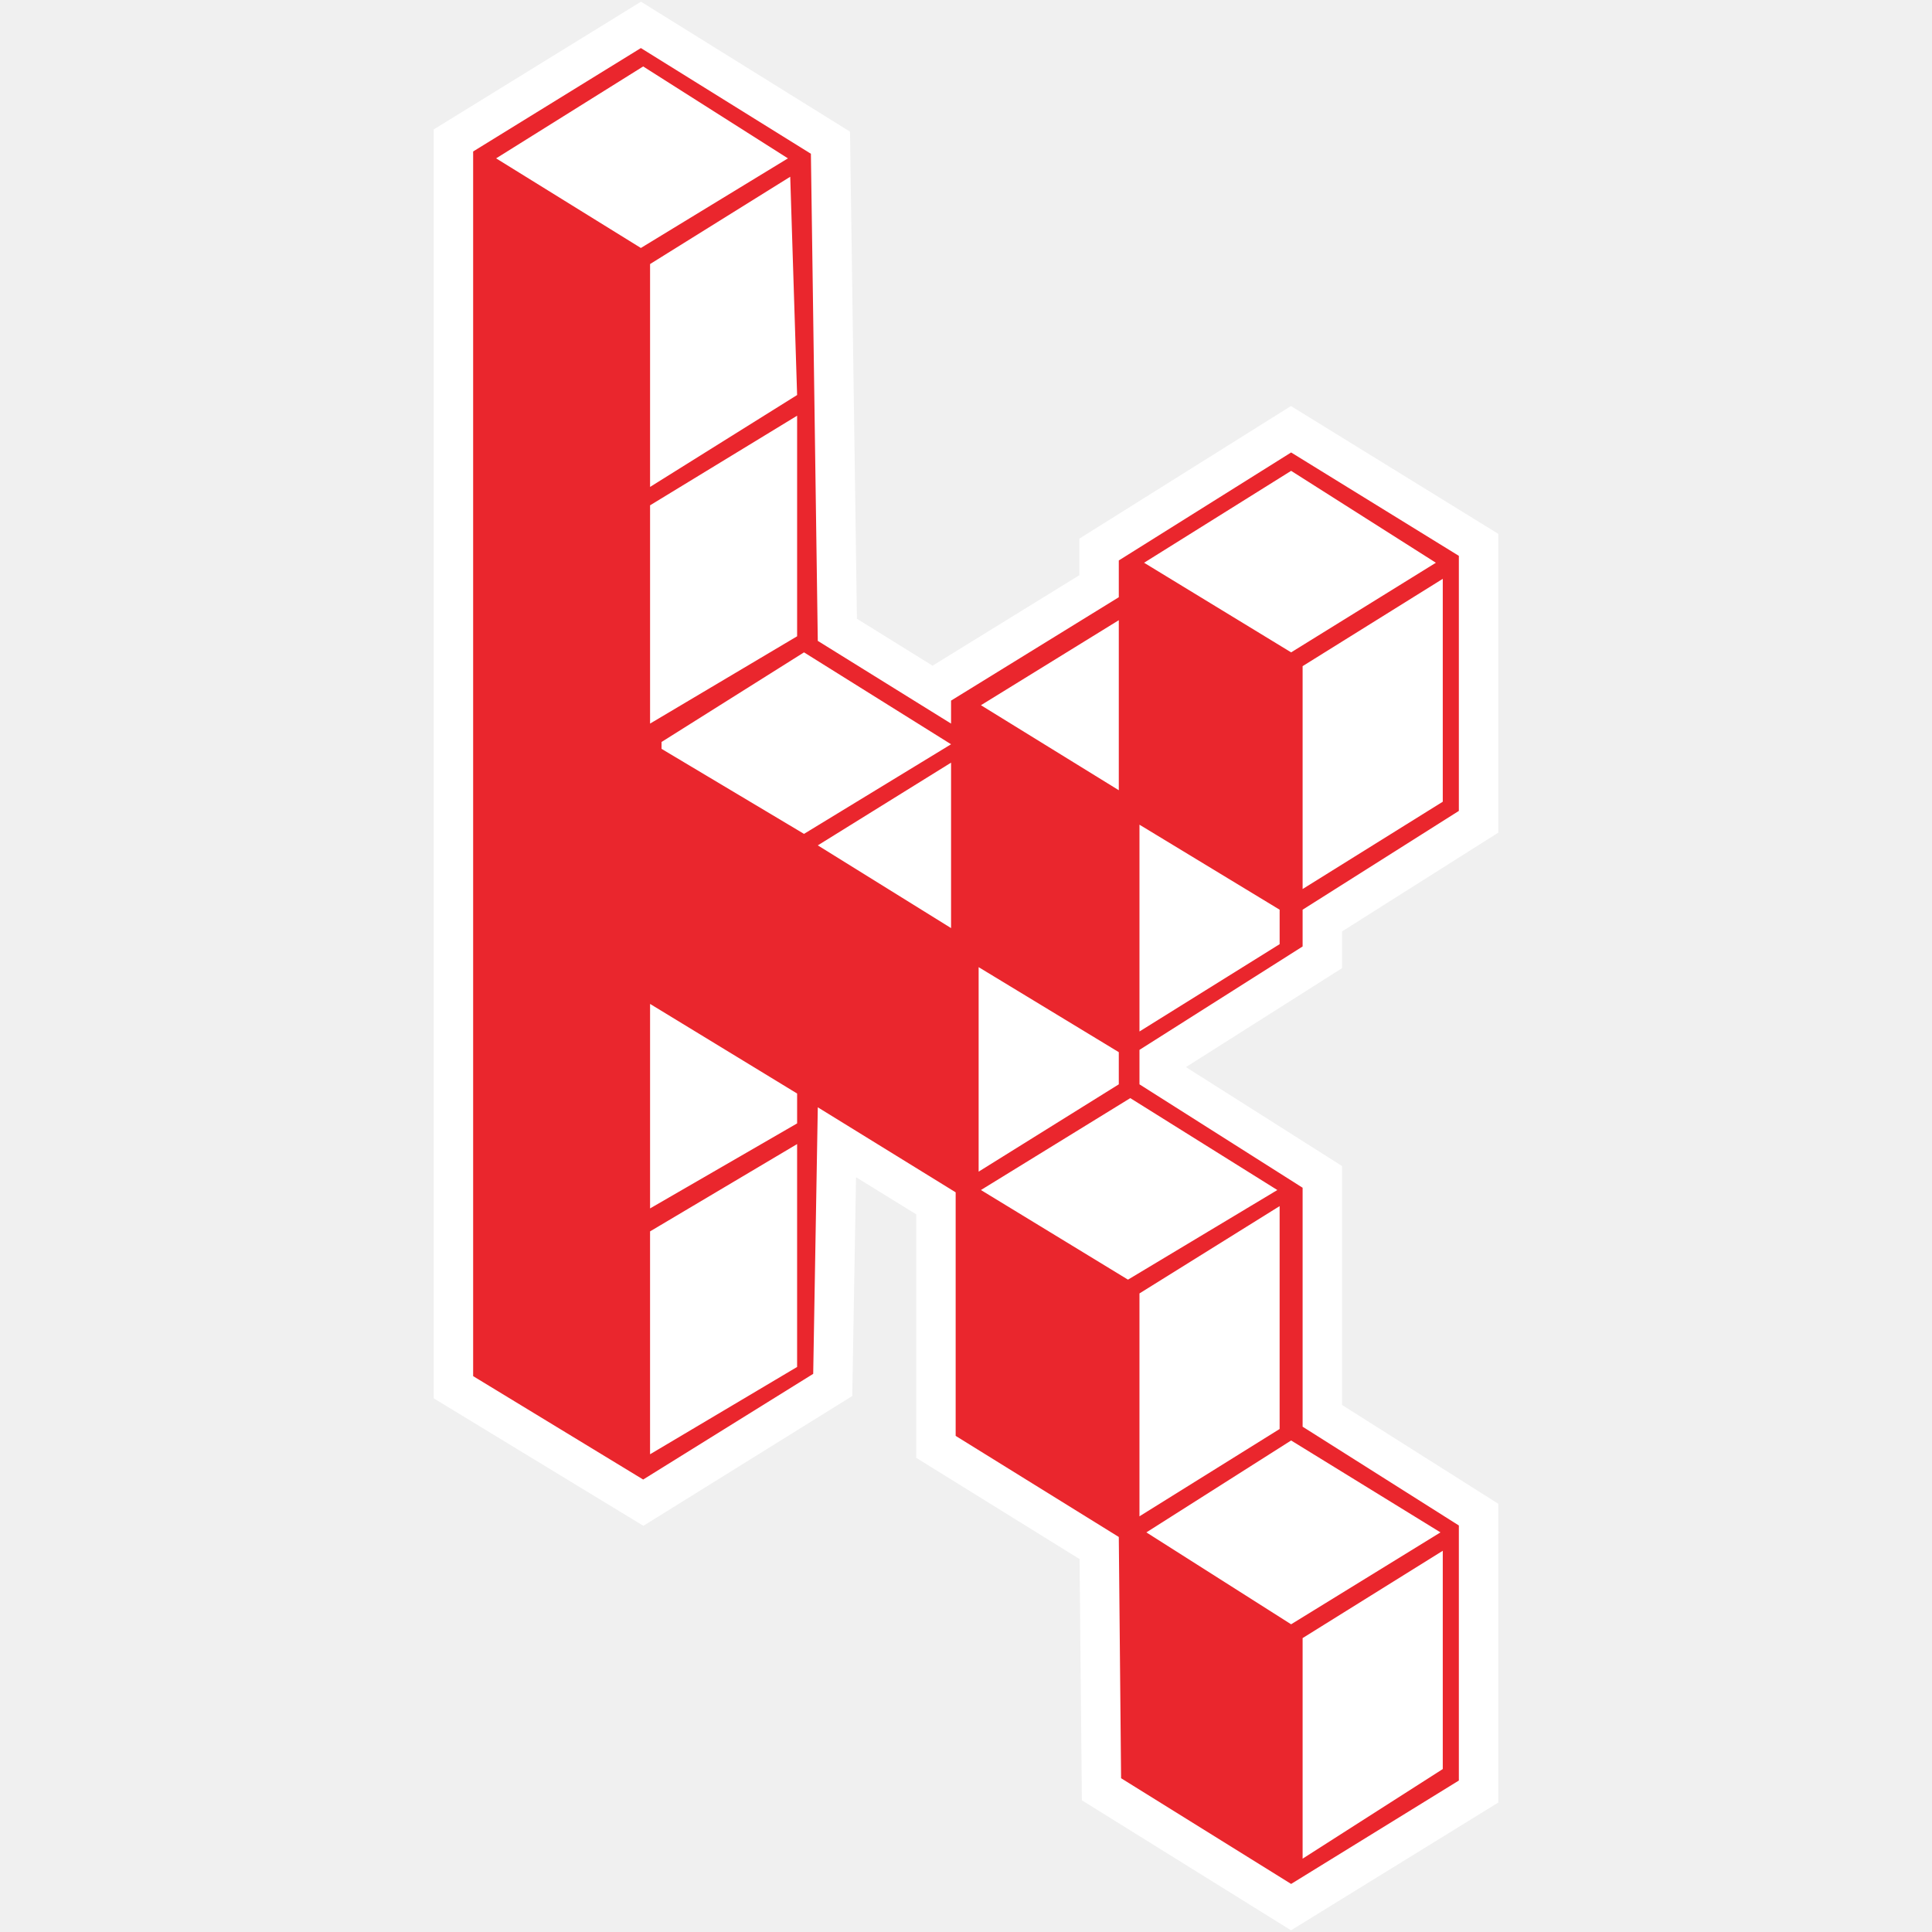
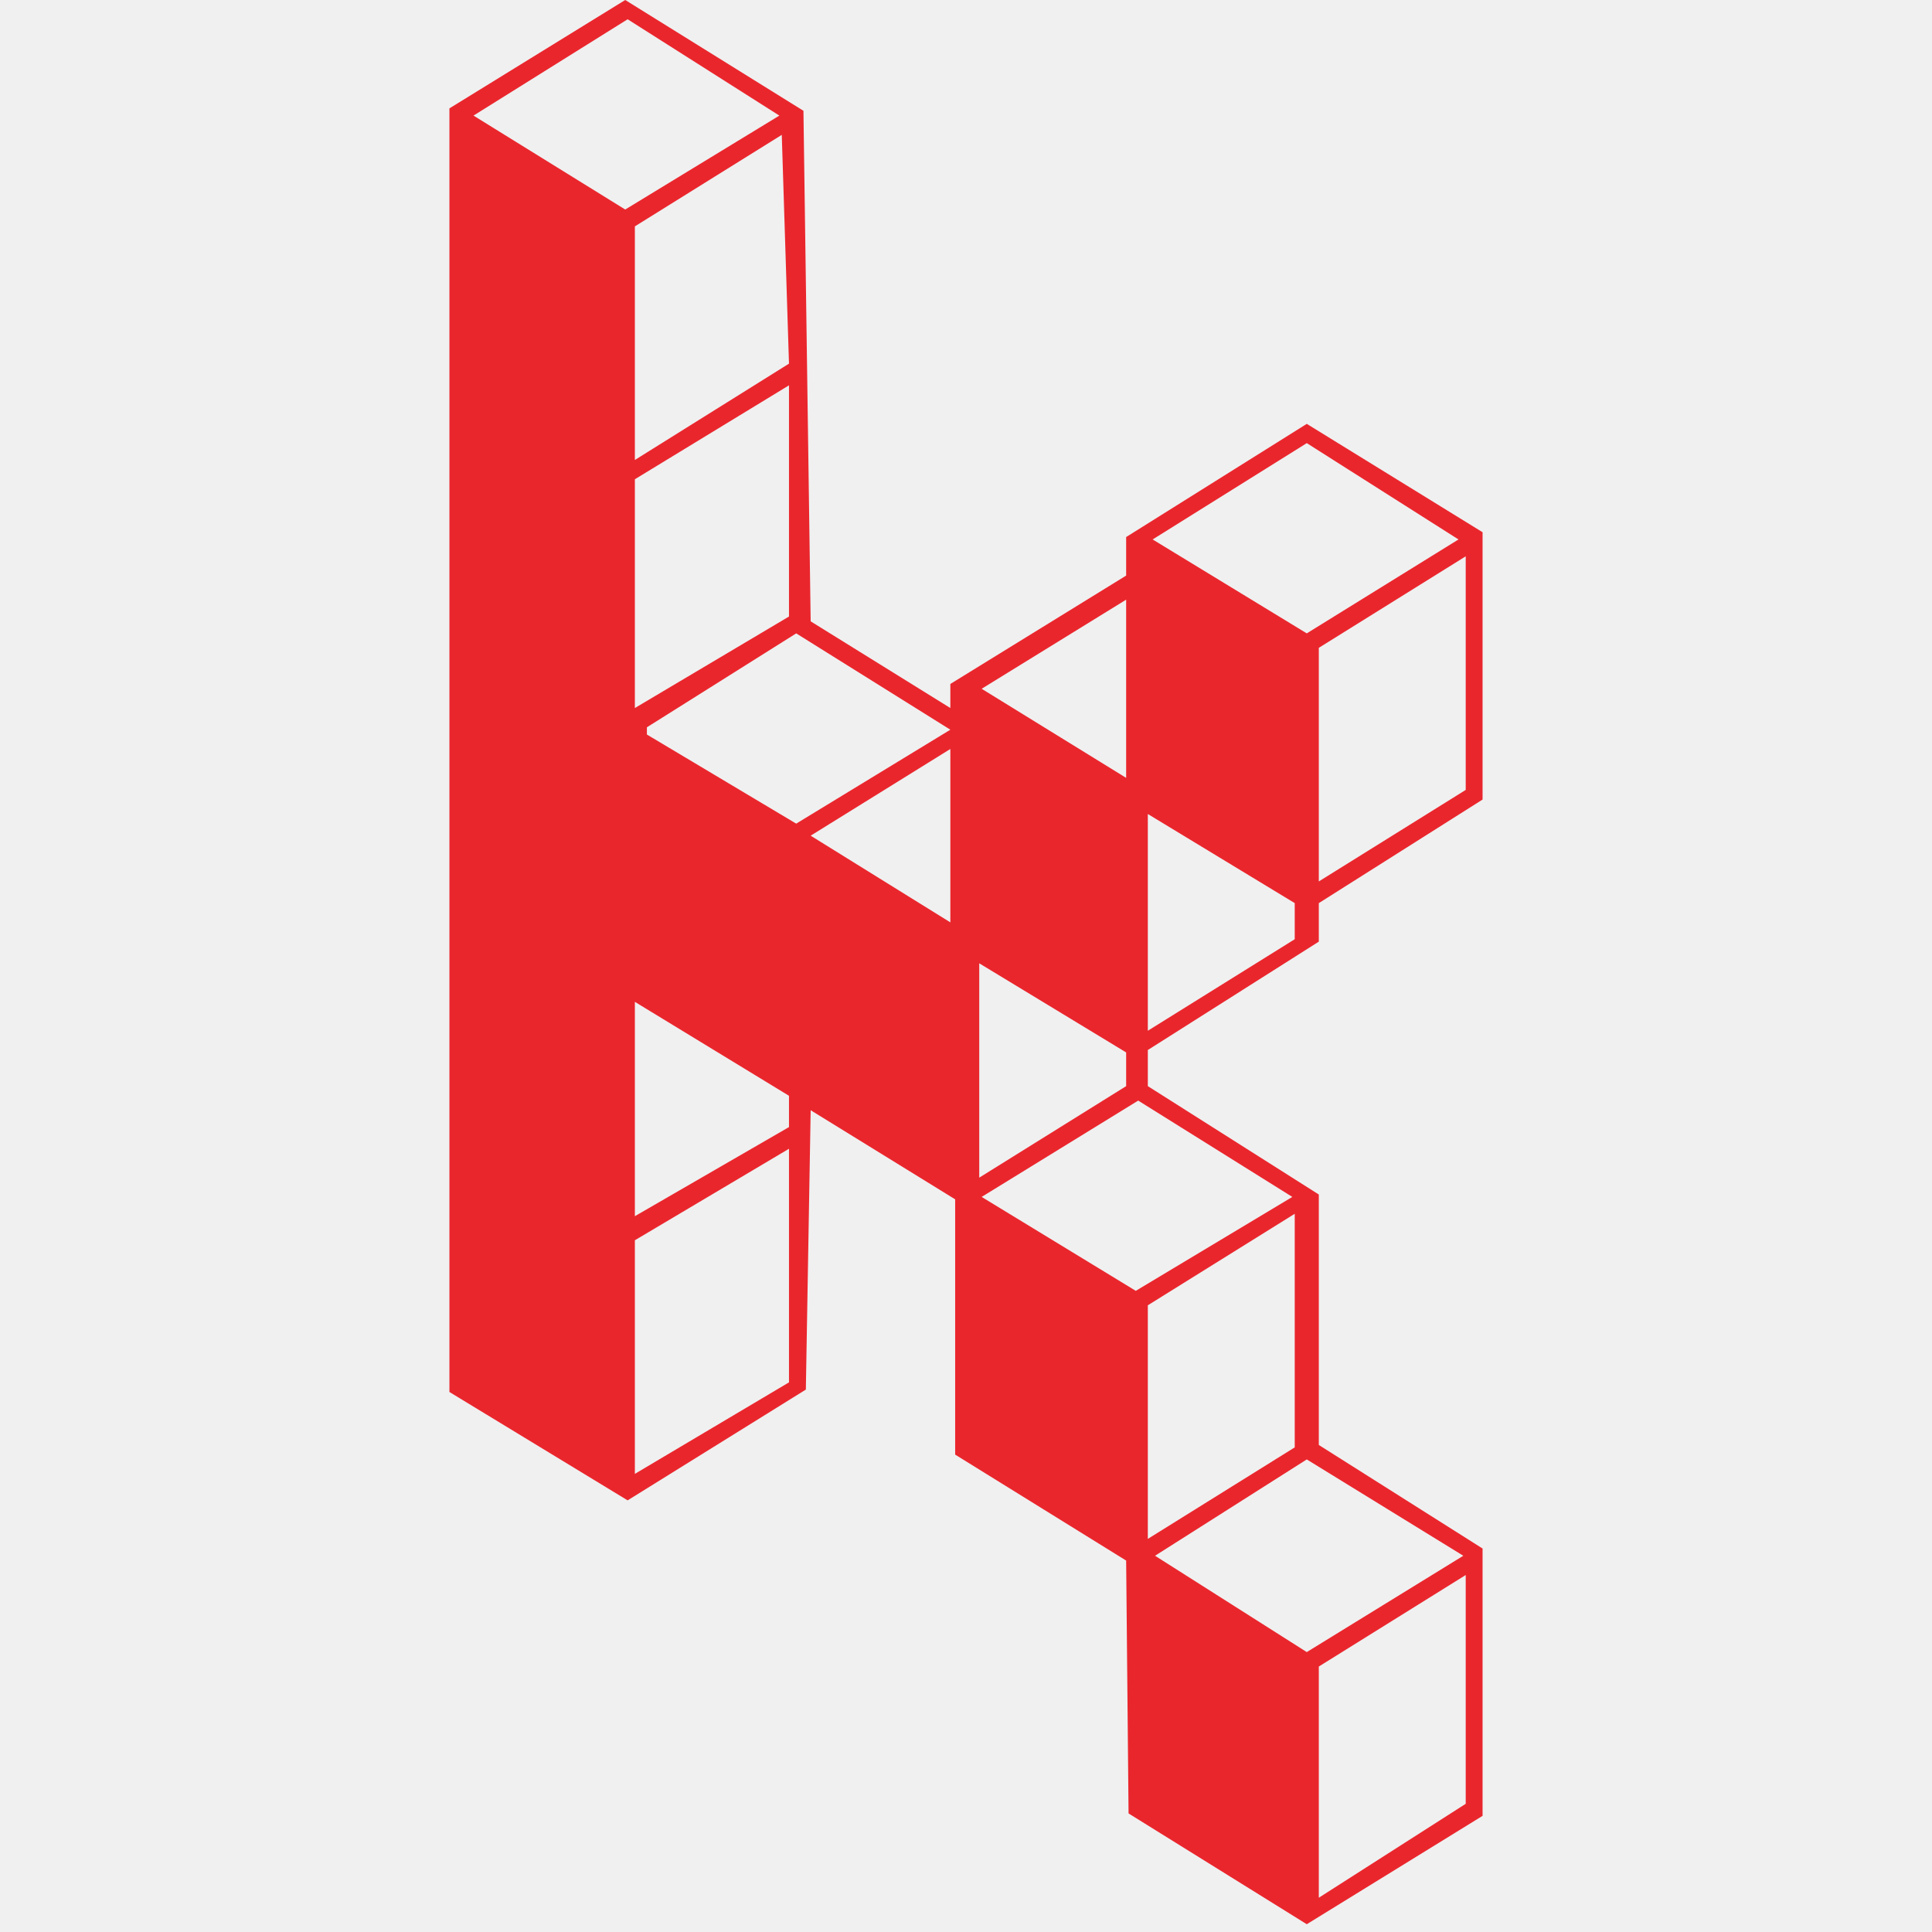
- <svg xmlns="http://www.w3.org/2000/svg" width="196" height="196" viewBox="0 0 196 196" version="1.1" id="svg895">
-   <defs id="defs899" />
-   <g id="Page-1" style="fill:none;fill-rule:evenodd;stroke:none;stroke-width:1" transform="translate(44,-0.1235434)">
-     <g id="logo-short" style="fill-rule:nonzero">
-       <polygon id="outline" points="50.608,67.659 65.501,58.478 65.501,54.767 86.966,41.316 108,54.282 108,84.593 92.149,94.616 92.149,98.343 76.313,108.38 92.149,118.417 92.149,142.657 108,152.68 108,182.991 86.975,195.951 65.755,182.761 65.522,158.289 48.951,148.019 48.951,123.317 42.843,119.55 42.461,141.746 21.272,154.917 0,141.981 0,13.256 21.025,0.296 42.234,13.48 42.934,62.895 " style="fill:#ffffff" />
-       <path d="m 102.368,157.448 v 22.145 l -14.219,9.091 v -22.378 z m -15.385,-11.189 15.152,9.324 -15.152,9.324 -14.685,-9.324 z m -1.166,-23.776 v 22.611 l -14.219,8.858 v -22.611 z m -48.951,-6.294 v 22.611 l -14.918,8.858 v -22.611 z m 33.8,-4.662 14.918,9.324 -15.152,9.091 -14.918,-9.091 z m -48.718,-9.557 14.918,9.091 v 3.03 l -14.918,8.625 z m 33.333,-3.73 14.219,8.625 v 3.263 l -14.219,8.858 z m 16.317,-14.452 14.219,8.625 v 3.497 L 71.599,104.767 Z M 52.485,77.494 V 94.277 L 38.965,85.886 Z M 102.368,58.846 V 81.457 L 88.149,90.315 V 67.704 Z M 37.566,66.305 52.485,75.629 37.566,84.72 23.114,76.096 V 75.396 Z M 69.501,63.042 V 80.291 L 55.515,71.667 Z M 36.867,42.296 V 64.674 L 21.949,73.531 V 51.387 Z m 50.117,5.594 14.685,9.324 -14.685,9.091 -14.918,-9.091 z m -50.816,-29.837 0.699,22.145 -14.918,9.324 V 26.911 Z M 21.249,6.865 35.935,16.189 21.016,25.28 6.331,16.189 Z" id="white-fill" style="fill:#ffffff" />
-       <path d="m 21.016,5 17.249,10.723 0.699,49.417 13.52,8.392 V 71.2 L 69.501,60.711 V 56.981 L 86.984,46.026 104,56.515 v 25.874 l -15.851,10.023 v 3.73 L 71.599,106.632 v 3.497 l 16.55,10.49 v 24.242 L 104,154.883 v 25.874 L 86.984,191.247 69.734,180.524 69.501,156.049 52.951,145.793 V 121.084 L 38.965,112.459 38.499,139.499 21.249,150.221 4,139.732 V 15.49 Z m 81.352,152.448 -14.219,8.858 v 22.378 l 14.219,-9.091 z m -15.385,-11.189 -14.685,9.324 14.685,9.324 15.152,-9.324 z m -1.166,-23.776 -14.219,8.858 v 22.611 l 14.219,-8.858 z m -48.951,-6.294 -14.918,8.858 v 22.611 l 14.918,-8.858 z m 33.8,-4.662 -15.152,9.324 14.918,9.091 15.152,-9.091 z M 21.949,101.97 v 20.746 l 14.918,-8.625 v -3.03 z m 33.333,-3.73 v 20.746 l 14.219,-8.858 v -3.263 z M 71.599,83.788 V 104.767 l 14.219,-8.858 v -3.497 z m -19.114,-6.294 -13.52,8.392 13.52,8.392 z M 102.368,58.846 88.149,67.704 V 90.315 L 102.368,81.457 Z M 37.566,66.305 23.114,75.396 v 0.699 l 14.452,8.625 14.918,-9.091 z m 31.935,-3.263 -13.986,8.625 13.986,8.625 z M 36.867,42.296 21.949,51.387 V 73.531 L 36.867,64.674 Z m 50.117,5.594 -14.918,9.324 14.918,9.091 L 101.669,57.214 Z M 36.168,18.054 21.949,26.911 v 22.611 l 14.918,-9.324 z M 21.249,6.865 6.331,16.189 21.016,25.28 35.935,16.189 Z" id="red-frame" style="fill:#ea262d" />
+ <svg xmlns="http://www.w3.org/2000/svg" width="100%" height="100%" viewBox="0 0 187 187" version="1.1" xml:space="preserve" style="fill-rule:evenodd;clip-rule:evenodd;stroke-linejoin:round;stroke-miterlimit:2;">
+   <g transform="matrix(1,0,0,1,-625.5,-512)">
+     <g id="Page-1">
+       <g id="Logo">
+         <path id="Combined-Shape" d="M686.016,512L703.266,522.723L703.965,572.14L717.485,580.531L717.485,578.2L734.501,567.711L734.501,563.981L751.984,553.026L769,563.515L769,589.389L753.149,599.413L753.149,603.142L736.599,613.632L736.599,617.128L753.149,627.618L753.149,651.86L769,661.883L769,687.758L751.984,698.247L734.734,687.524L734.501,663.049L717.951,652.793L717.951,628.084L703.965,619.459L703.499,646.499L686.249,657.221L669,646.732L669,522.49L686.016,512ZM767.368,664.448L753.149,673.305L753.149,695.683L767.368,686.592L767.368,664.448ZM751.984,653.259L737.298,662.583L751.984,671.907L767.135,662.583L751.984,653.259ZM750.818,629.483L736.599,638.34L736.599,660.951L750.818,652.093L750.818,629.483ZM701.867,623.189L686.949,632.047L686.949,654.657L701.867,645.8L701.867,623.189ZM735.667,618.527L720.515,627.851L735.434,636.942L750.585,627.851L735.667,618.527ZM686.949,608.97L686.949,629.716L701.867,621.091L701.867,618.061L686.949,608.97ZM720.282,605.24L720.282,625.986L734.501,617.128L734.501,613.865L720.282,605.24ZM736.599,590.788L736.599,611.767L750.818,602.909L750.818,599.413L736.599,590.788ZM717.485,584.494L703.965,592.886L717.485,601.277L717.485,584.494ZM767.368,565.846L753.149,574.704L753.149,597.315L767.368,588.457L767.368,565.846ZM702.566,573.305L688.114,582.396L688.114,583.096L702.566,591.72L717.485,582.629L702.566,573.305ZM734.501,570.042L720.515,578.667L734.501,587.291L734.501,570.042ZM701.867,549.296L686.949,558.387L686.949,580.531L701.867,571.674L701.867,549.296ZM751.984,554.89L737.065,564.214L751.984,573.305L766.669,564.214L751.984,554.89ZM701.168,525.054L686.949,533.911L686.949,556.522L701.867,547.198L701.168,525.054ZM686.249,513.865L671.331,523.189L686.016,532.28L700.935,523.189L686.249,513.865Z" style="fill:rgb(234,38,45);fill-rule:nonzero;" />
+       </g>
    </g>
  </g>
</svg>
